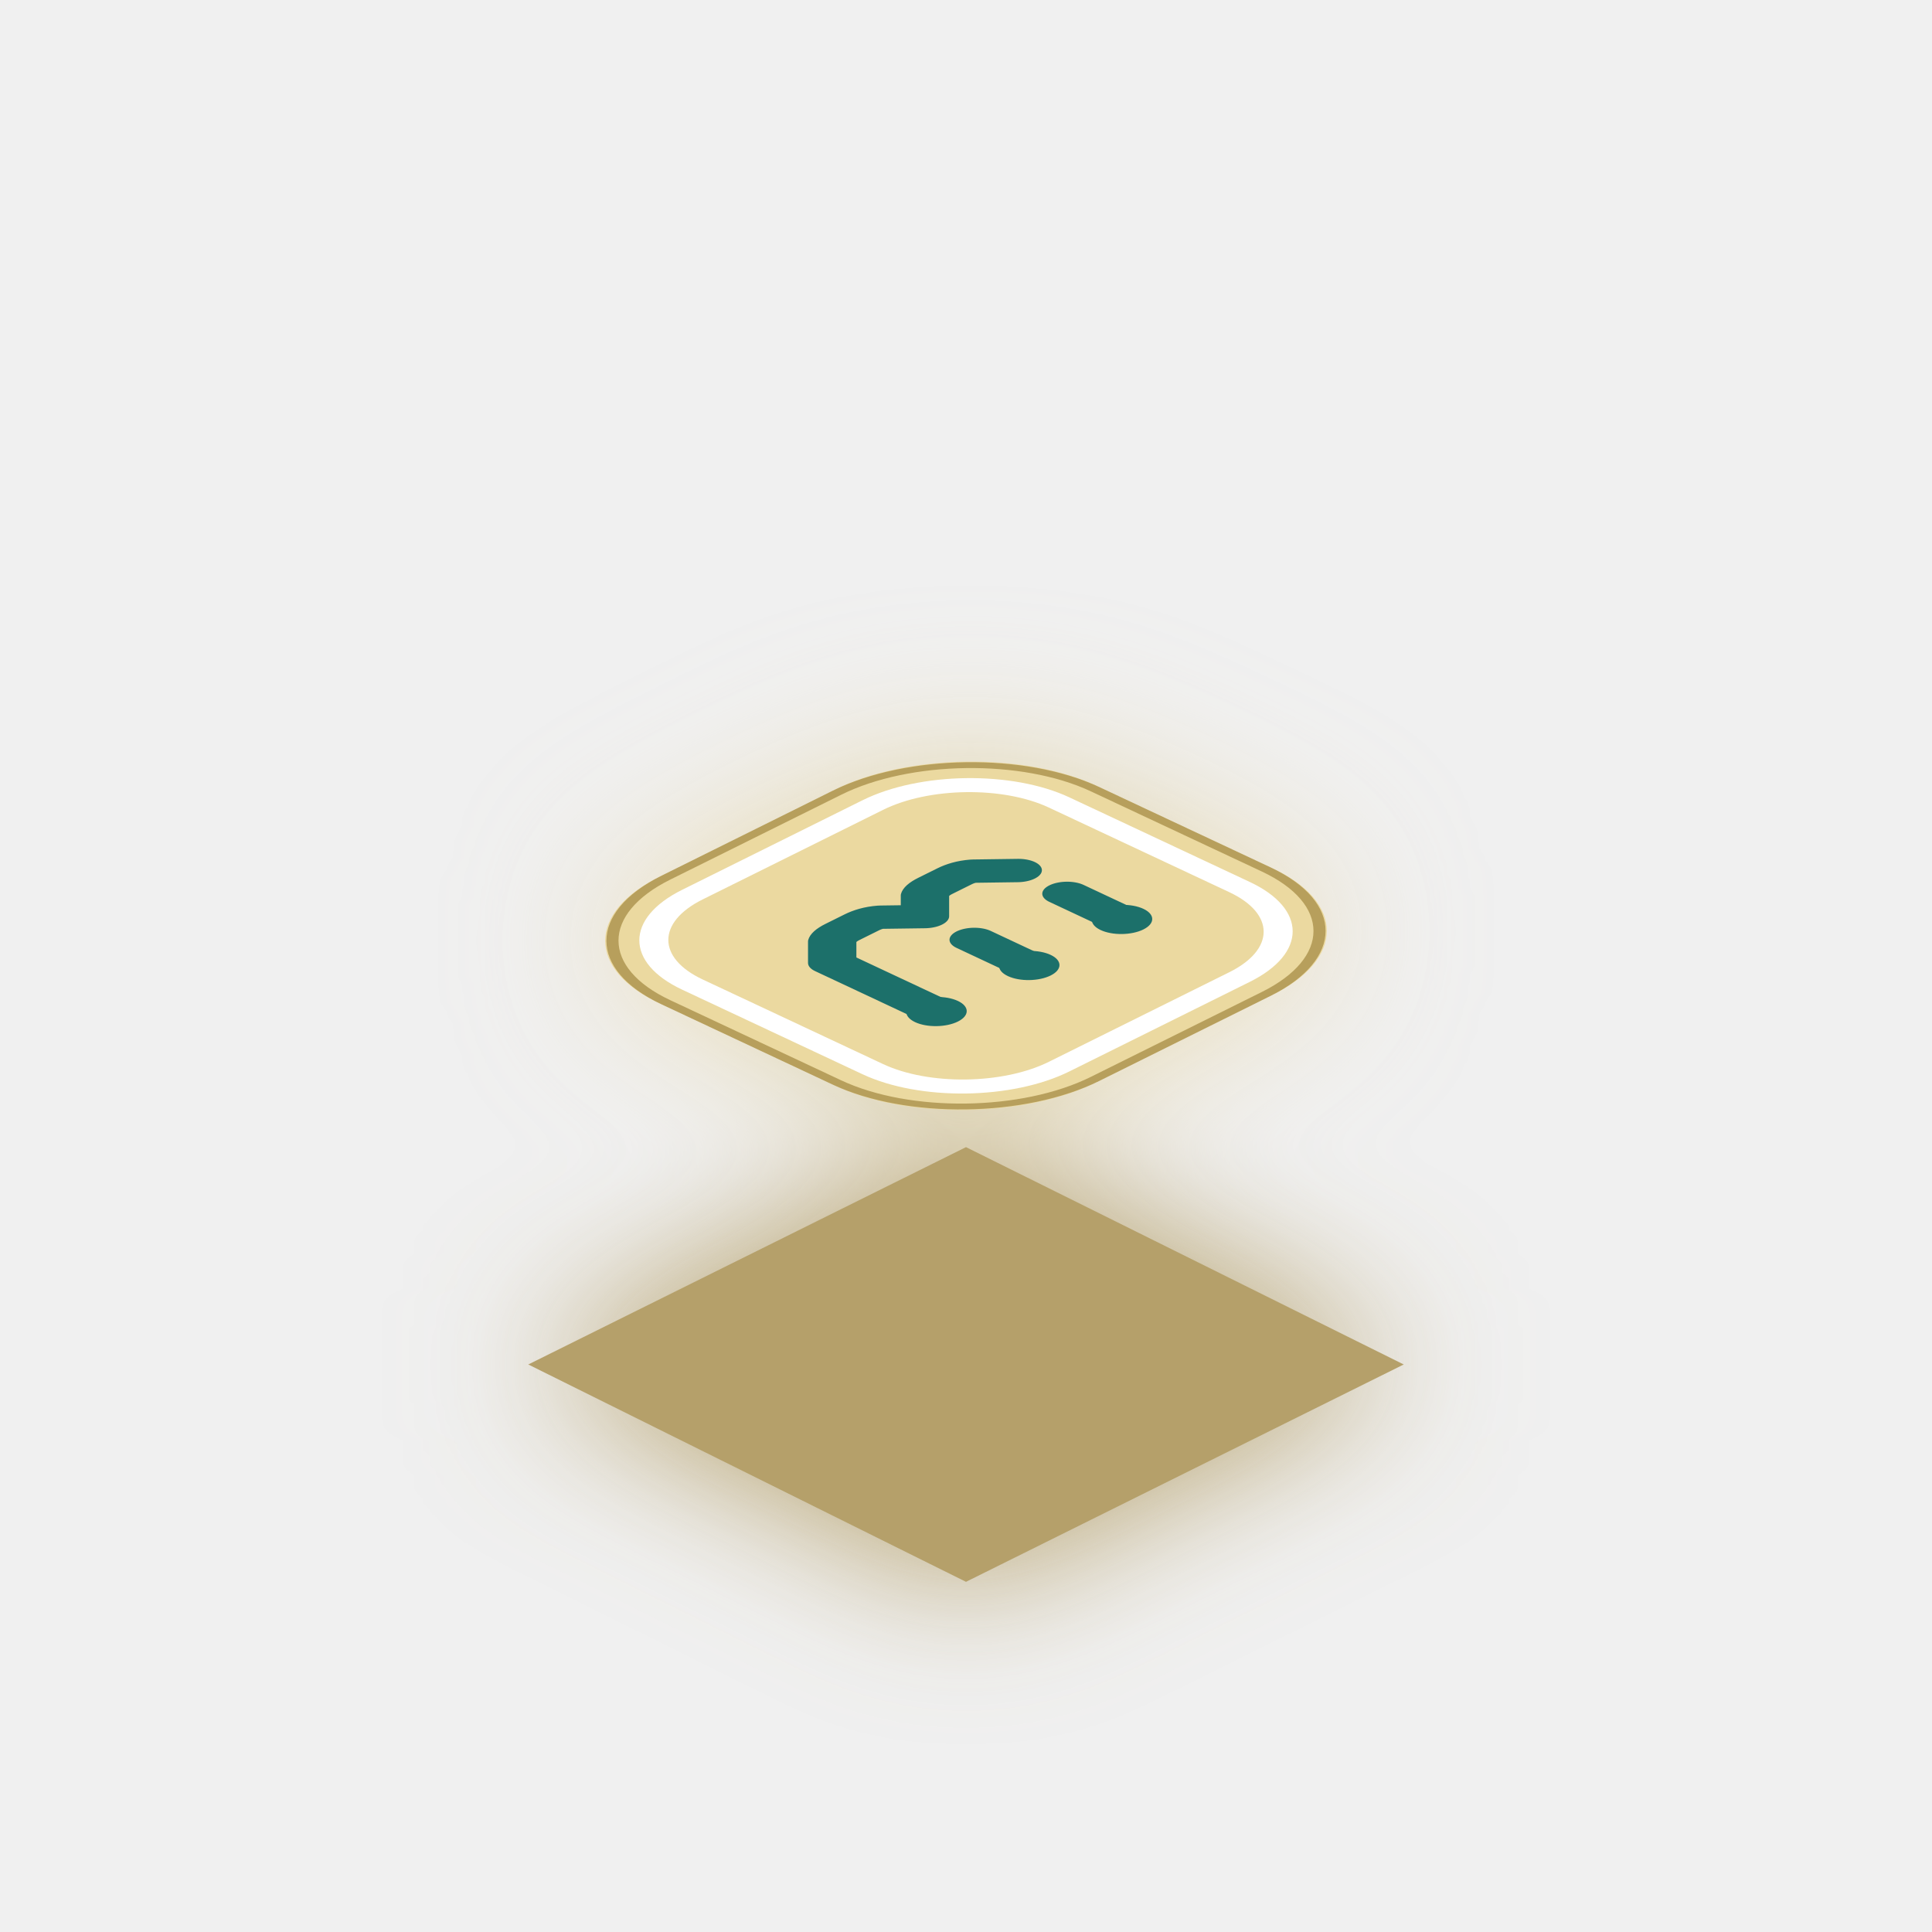
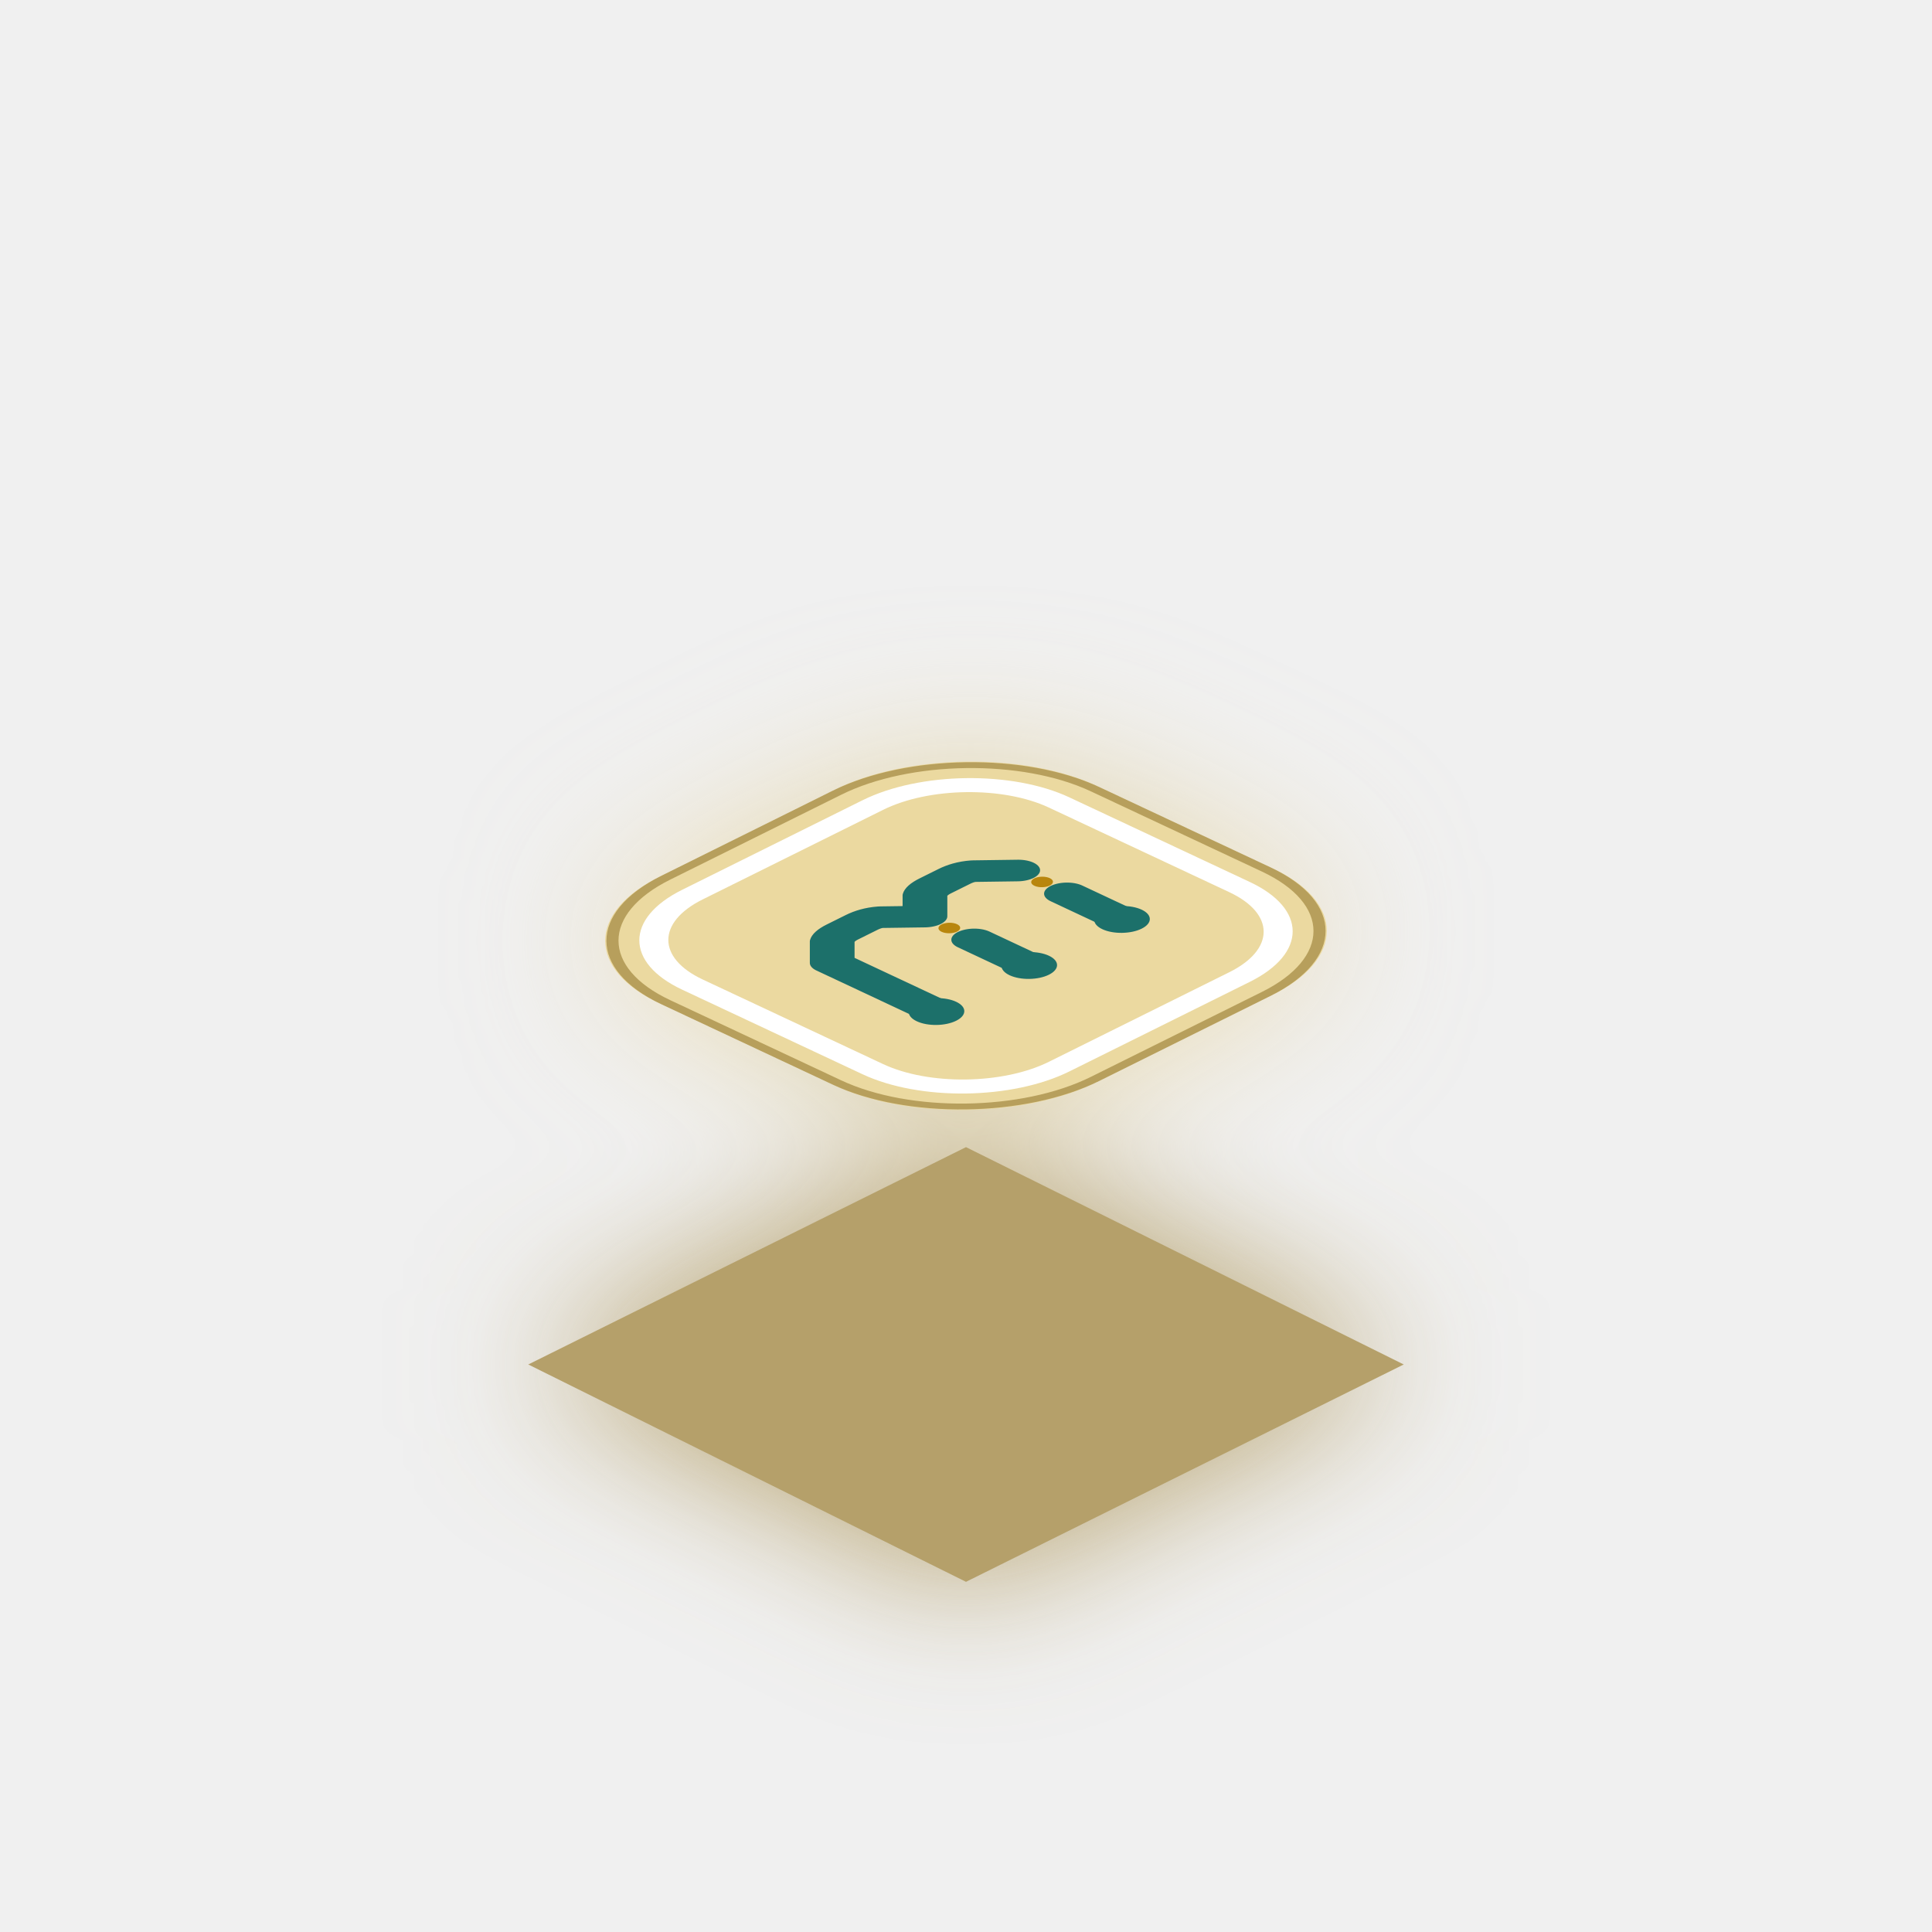
<svg xmlns="http://www.w3.org/2000/svg" viewBox="0 0 64 64" role="img" aria-label="musterd">
  <defs>
    <filter id="glow" x="-30%" y="-30%" width="160%" height="160%">
      <feGaussianBlur stdDeviation="2.5" result="b" />
      <feMerge>
        <feMergeNode in="b" />
        <feMergeNode in="SourceGraphic" />
      </feMerge>
    </filter>
  </defs>
  <g filter="url(#glow)">
    <path fill="#B5A06A" d="M32 38 L46.5 45.2 L32 52.4 L17.5 45.2 Z" />
    <g transform="matrix(0.01416 -0.00703 0.01416 0.00664 17.5 31.2)">
      <rect width="1024" height="1024" rx="307" fill="#EBD9A0" />
      <rect x="10" y="10" width="1004" height="1004" rx="302" fill="none" stroke="#785A0A" stroke-opacity=".45" stroke-width="20" />
      <rect x="83" y="83" width="858" height="858" rx="218" fill="none" stroke="#fff" stroke-width="48" />
-       <path d="M295 660V416M295 416L347 364Q360 354 381 354H426Q447 354 460 364L512 416M512 416L564 364Q577 354 598 354H643Q664 354 677 364L729 416M512 660V530M729 660V530" fill="none" stroke="#1F6F6B" stroke-width="80" stroke-linecap="round" stroke-linejoin="round" />
-       <circle cx="295" cy="660" r="50" fill="#1F6F6B" />
-       <circle cx="512" cy="660" r="50" fill="#1F6F6B" />
-       <circle cx="729" cy="660" r="50" fill="#1F6F6B" />
+       <path d="M295 660V416M295 416L347 364Q360 354 381 354H426Q447 354 460 364L512 416M512 416L564 364Q577 354 598 354H643Q664 354 677 364L729 416M512 660V530M729 660V530" fill="none" stroke="#1F6F6B" stroke-width="74" stroke-linecap="round" stroke-linejoin="round" />
+       <circle cx="295" cy="660" r="46" fill="#1F6F6B" />
+       <circle cx="512" cy="660" r="46" fill="#1F6F6B" />
+       <circle cx="729" cy="660" r="46" fill="#1F6F6B" />
+       <circle cx="512" cy="473" r="18" fill="#B8860B" />
+       <circle cx="729" cy="473" r="18" fill="#B8860B" />
    </g>
  </g>
</svg>
